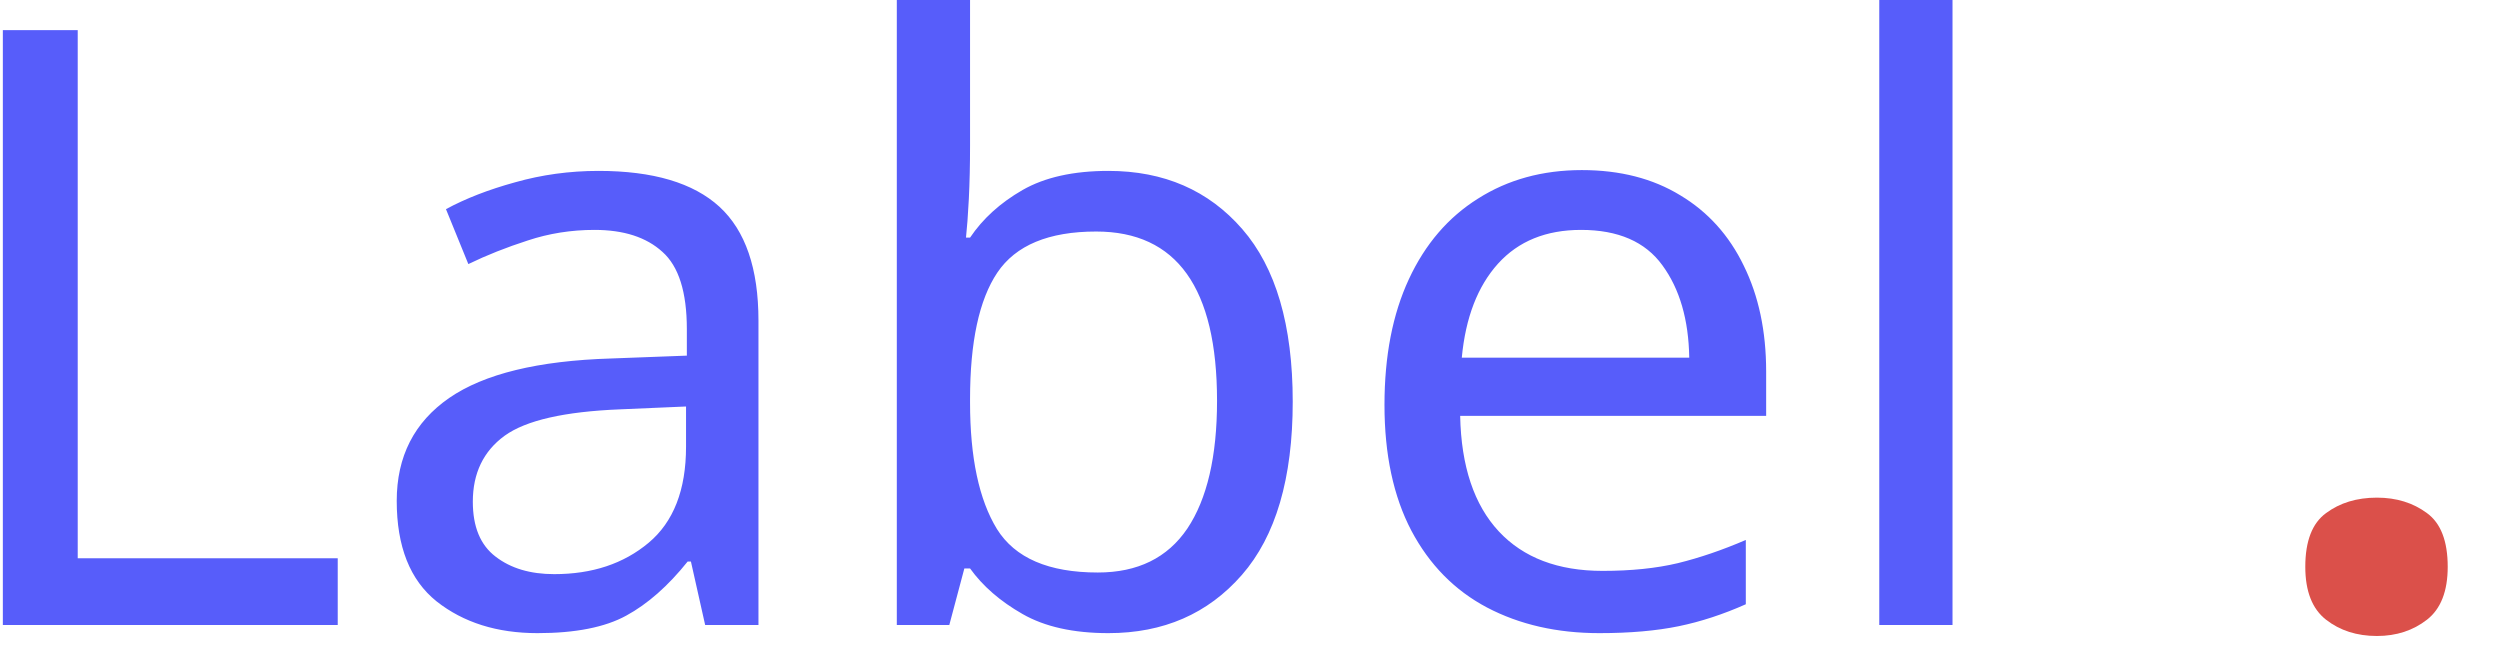
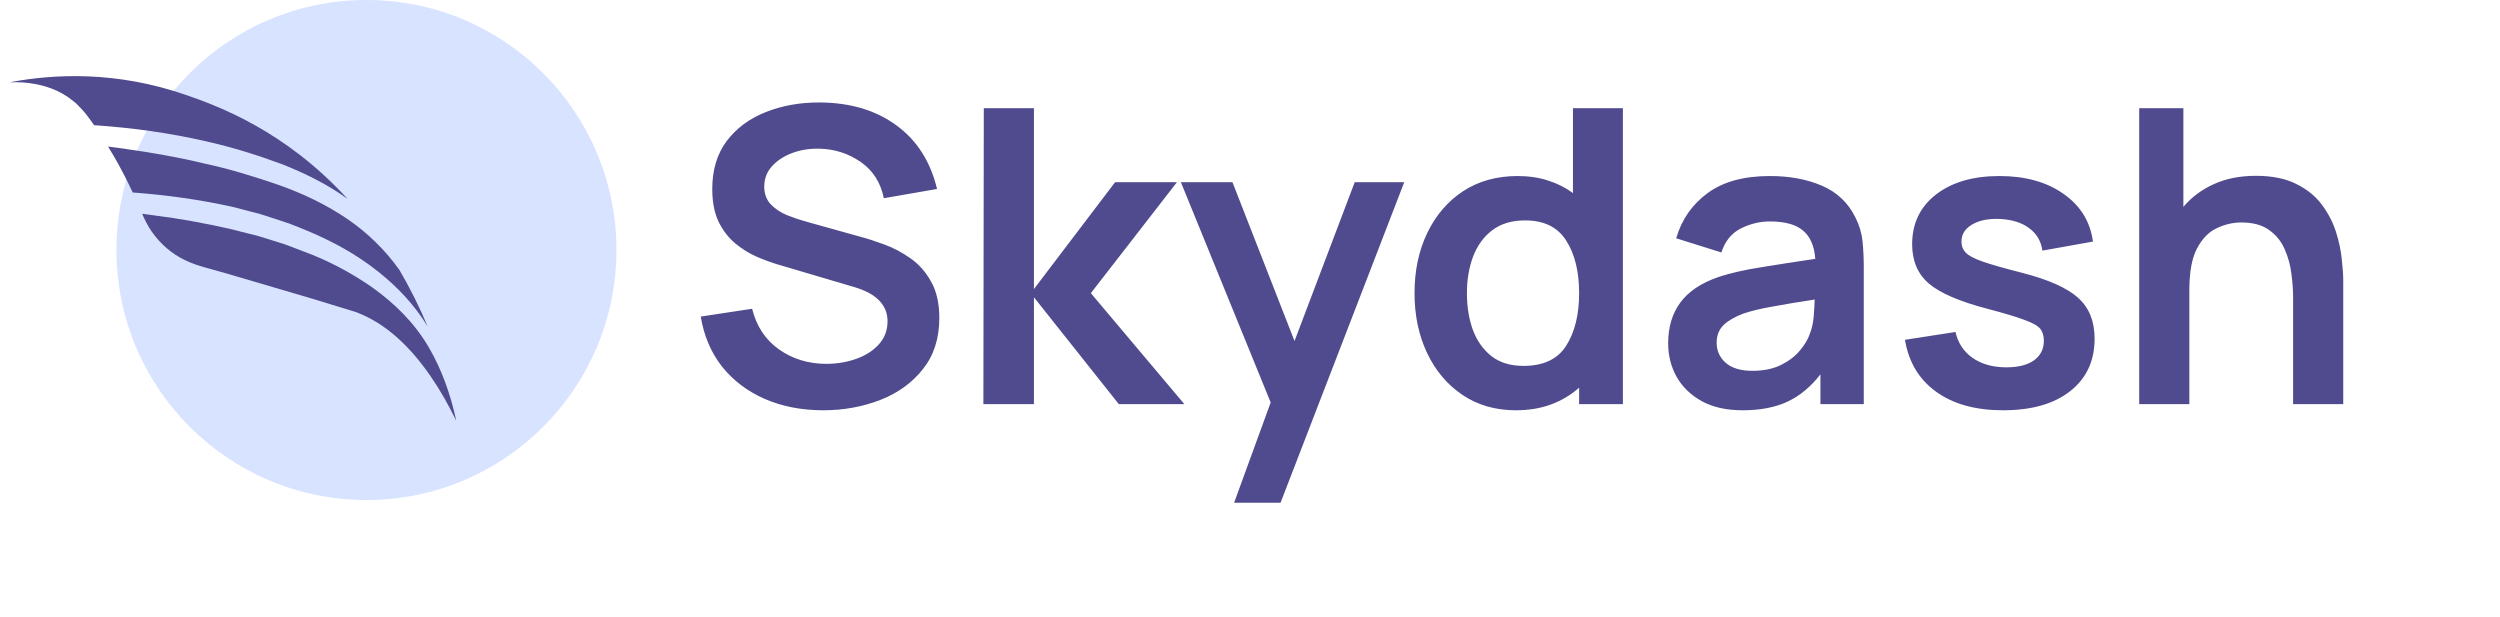
- <svg xmlns="http://www.w3.org/2000/svg" width="96px" height="25px" viewBox="0 0 96 25" version="1.1">
-   <g id="Logo" stroke="none" stroke-width="1" fill="none" fill-rule="evenodd" font-family="Montserrat-SemiBold, Montserrat SemiBold" font-size="32" font-weight="500">
-     <text id="Label.">
-       <tspan x="-3" y="24" fill="#575DFA">Label</tspan>
-       <tspan x="86.696" y="24" font-family="Montserrat-Black, Montserrat Black" font-weight="700" fill="#DB504A">.</tspan>
-     </text>
-   </g>
+ <svg xmlns="http://www.w3.org/2000/svg" width="365" height="90" viewBox="0 0 365 90" fill="none">
+   <path d="M120.19 59.9C123.15 59.9 125.92 59.4 128.5 58.4C131.08 57.4 133.16 55.9 134.74 53.9C136.34 51.9 137.14 49.41 137.14 46.43C137.14 44.29 136.74 42.52 135.94 41.12C135.16 39.7 134.15 38.56 132.91 37.7C131.69 36.84 130.42 36.17 129.1 35.69C127.8 35.21 126.62 34.83 125.56 34.55L117.82 32.39C116.86 32.13 115.9 31.81 114.94 31.43C113.98 31.03 113.18 30.5 112.54 29.84C111.9 29.16 111.58 28.29 111.58 27.23C111.58 26.11 111.95 25.13 112.69 24.29C113.45 23.45 114.44 22.8 115.66 22.34C116.9 21.88 118.24 21.67 119.68 21.71C121.9 21.77 123.9 22.42 125.68 23.66C127.46 24.9 128.58 26.66 129.04 28.94L136.81 27.59C135.85 23.59 133.88 20.5 130.9 18.32C127.92 16.12 124.21 15 119.77 14.96C116.85 14.94 114.19 15.41 111.79 16.37C109.41 17.31 107.51 18.72 106.09 20.6C104.69 22.48 103.99 24.81 103.99 27.59C103.99 29.49 104.3 31.09 104.92 32.39C105.56 33.67 106.37 34.72 107.35 35.54C108.35 36.36 109.4 37.01 110.5 37.49C111.62 37.97 112.66 38.35 113.62 38.63L124.78 41.93C127.98 42.89 129.58 44.55 129.58 46.91C129.58 48.23 129.15 49.36 128.29 50.3C127.45 51.22 126.35 51.92 124.99 52.4C123.63 52.88 122.18 53.12 120.64 53.12C118.04 53.12 115.74 52.42 113.74 51.02C111.76 49.62 110.45 47.64 109.81 45.08L102.31 46.22C102.77 49.04 103.81 51.48 105.43 53.54C107.07 55.58 109.15 57.15 111.67 58.25C114.21 59.35 117.05 59.9 120.19 59.9ZM143.574 59H150.954V43.4L163.344 59H172.914L159.264 42.8L171.834 26.6H162.804L150.954 42.2V15.8H143.634L143.574 59ZM180.179 73.4H186.959L205.019 26.6H197.789L188.999 49.79L179.939 26.6H172.409L185.519 58.76L180.179 73.4ZM221.311 59.9C223.231 59.9 224.961 59.61 226.501 59.03C228.041 58.45 229.391 57.64 230.551 56.6V59H236.941V15.8H229.651V28.19C228.571 27.39 227.361 26.78 226.021 26.36C224.681 25.92 223.201 25.7 221.581 25.7C218.521 25.7 215.861 26.44 213.601 27.92C211.361 29.4 209.621 31.43 208.381 34.01C207.141 36.59 206.521 39.52 206.521 42.8C206.521 46.04 207.131 48.95 208.351 51.53C209.571 54.11 211.291 56.15 213.511 57.65C215.731 59.15 218.331 59.9 221.311 59.9ZM222.421 53.42C220.541 53.42 218.991 52.95 217.771 52.01C216.551 51.05 215.641 49.77 215.041 48.17C214.461 46.57 214.171 44.78 214.171 42.8C214.171 40.84 214.471 39.06 215.071 37.46C215.691 35.84 216.621 34.56 217.861 33.62C219.121 32.66 220.721 32.18 222.661 32.18C225.421 32.18 227.421 33.16 228.661 35.12C229.921 37.08 230.551 39.64 230.551 42.8C230.551 45.94 229.921 48.5 228.661 50.48C227.421 52.44 225.341 53.42 222.421 53.42ZM254.412 59.9C256.992 59.9 259.182 59.48 260.982 58.64C262.802 57.78 264.402 56.45 265.782 54.65V59H272.112V39.11C272.112 37.71 272.052 36.42 271.932 35.24C271.812 34.04 271.462 32.87 270.882 31.73C269.822 29.59 268.192 28.05 265.992 27.11C263.812 26.17 261.282 25.7 258.402 25.7C254.602 25.7 251.572 26.53 249.312 28.19C247.052 29.85 245.522 32.05 244.722 34.79L251.322 36.86C251.862 35.2 252.812 34.03 254.172 33.35C255.532 32.67 256.942 32.33 258.402 32.33C260.602 32.33 262.222 32.78 263.262 33.68C264.302 34.56 264.892 35.93 265.032 37.79C262.192 38.21 259.552 38.62 257.112 39.02C254.692 39.4 252.632 39.87 250.932 40.43C248.372 41.31 246.502 42.56 245.322 44.18C244.142 45.78 243.552 47.76 243.552 50.12C243.552 51.9 243.962 53.53 244.782 55.01C245.622 56.49 246.852 57.68 248.472 58.58C250.092 59.46 252.072 59.9 254.412 59.9ZM255.852 54.14C254.152 54.14 252.852 53.75 251.952 52.97C251.072 52.19 250.632 51.21 250.632 50.03C250.632 48.97 250.972 48.11 251.652 47.45C252.352 46.79 253.322 46.23 254.562 45.77C255.702 45.39 257.072 45.06 258.672 44.78C260.272 44.48 262.362 44.13 264.942 43.73C264.922 44.49 264.872 45.34 264.792 46.28C264.712 47.2 264.522 48.03 264.222 48.77C263.982 49.51 263.512 50.3 262.812 51.14C262.132 51.98 261.212 52.69 260.052 53.27C258.892 53.85 257.492 54.14 255.852 54.14ZM292.433 59.9C296.613 59.9 299.883 58.97 302.243 57.11C304.623 55.25 305.813 52.69 305.813 49.43C305.813 46.91 305.013 44.93 303.413 43.49C301.833 42.05 299.103 40.83 295.223 39.83C292.703 39.19 290.803 38.65 289.523 38.21C288.263 37.77 287.423 37.33 287.003 36.89C286.583 36.45 286.373 35.92 286.373 35.3C286.373 34.22 286.893 33.38 287.933 32.78C288.973 32.16 290.343 31.89 292.043 31.97C293.803 32.07 295.213 32.52 296.273 33.32C297.353 34.12 297.993 35.21 298.193 36.59L305.573 35.27C305.173 32.35 303.743 30.03 301.283 28.31C298.823 26.57 295.703 25.7 291.923 25.7C288.063 25.7 284.973 26.6 282.653 28.4C280.333 30.2 279.173 32.62 279.173 35.66C279.173 38.08 279.983 39.99 281.603 41.39C283.243 42.79 286.093 44.02 290.153 45.08C292.593 45.72 294.393 46.26 295.553 46.7C296.733 47.12 297.503 47.55 297.863 47.99C298.223 48.43 298.403 49.02 298.403 49.76C298.403 50.96 297.923 51.91 296.963 52.61C296.003 53.29 294.663 53.63 292.943 53.63C290.963 53.63 289.313 53.17 287.993 52.25C286.693 51.33 285.863 50.07 285.503 48.47L278.123 49.61C278.663 52.87 280.183 55.4 282.683 57.2C285.183 59 288.433 59.9 292.433 59.9ZM312.324 59H319.644V42.35C319.644 39.73 320.014 37.71 320.754 36.29C321.514 34.85 322.474 33.86 323.634 33.32C324.814 32.76 326.014 32.48 327.234 32.48C328.954 32.48 330.324 32.86 331.344 33.62C332.364 34.36 333.114 35.31 333.594 36.47C334.094 37.61 334.414 38.8 334.554 40.04C334.714 41.28 334.794 42.4 334.794 43.4V59H342.114V40.91C342.114 40.15 342.044 39.14 341.904 37.88C341.784 36.62 341.504 35.29 341.064 33.89C340.624 32.49 339.944 31.17 339.024 29.93C338.104 28.67 336.854 27.65 335.274 26.87C333.714 26.07 331.744 25.67 329.364 25.67C327.024 25.67 324.964 26.08 323.184 26.9C321.424 27.7 319.954 28.8 318.774 30.2V15.8H312.324V59Z" fill="#504B8E" />
+   <circle cx="53.5" cy="36.5" r="36.5" fill="#D8E3FF" />
+   <path d="M3.437 12.043C5.632 12.232 7.878 12.779 9.927 14.173C10.411 14.576 10.953 14.886 11.396 15.378C11.841 15.859 12.33 16.332 12.706 16.862C13.061 17.329 13.405 17.793 13.739 18.277C19.212 18.651 24.674 19.388 30.083 20.632C33.851 21.479 37.574 22.635 41.259 24.001C44.498 25.298 47.719 26.857 50.724 29.02C41.603 19.039 31.788 15.466 27.132 13.856C16.999 10.349 7.944 10.771 1.394 12.014C2.068 11.989 2.754 12.005 3.437 12.043Z" fill="#504B8E" />
+   <path d="M29.634 23.831C25.952 22.93 22.223 22.306 18.488 21.769C17.584 21.635 16.679 21.5 15.779 21.401C16.863 23.154 17.881 25.009 18.811 26.919C19 27.305 19.186 27.704 19.374 28.101C24.255 28.462 29.132 29.135 33.975 30.208L36.744 30.925L38.126 31.295L39.495 31.739L42.232 32.637C43.142 32.985 44.041 33.35 44.945 33.728C48.532 35.235 52.068 37.127 55.31 39.737C57.967 41.85 60.479 44.453 62.436 47.665C61.301 44.963 59.941 42.187 58.316 39.415C56.192 36.434 53.663 34.027 50.928 32.116C47.68 29.882 44.179 28.224 40.584 26.97C36.989 25.729 33.335 24.613 29.634 23.831Z" fill="#504B8E" />
+   <path d="M54.327 41.942C51.136 39.724 47.738 37.96 44.217 36.672L41.59 35.671L38.917 34.835L37.576 34.422L36.222 34.084L33.522 33.406C29.894 32.589 26.243 31.91 22.57 31.456C21.965 31.363 21.359 31.278 20.75 31.207C21.178 32.184 21.604 33.027 22.136 33.79C23.44 35.651 25.102 37.066 26.972 37.963C27.904 38.426 28.871 38.745 29.892 39.035L33.048 39.92L45.655 43.629L51.934 45.553C54.124 46.363 56.181 47.66 58.023 49.314C61.585 52.516 64.358 56.817 66.612 61.425C65.782 57.542 64.462 53.888 62.634 50.767C60.463 47.017 57.486 44.205 54.327 41.942Z" fill="#504B8E" />
</svg>
